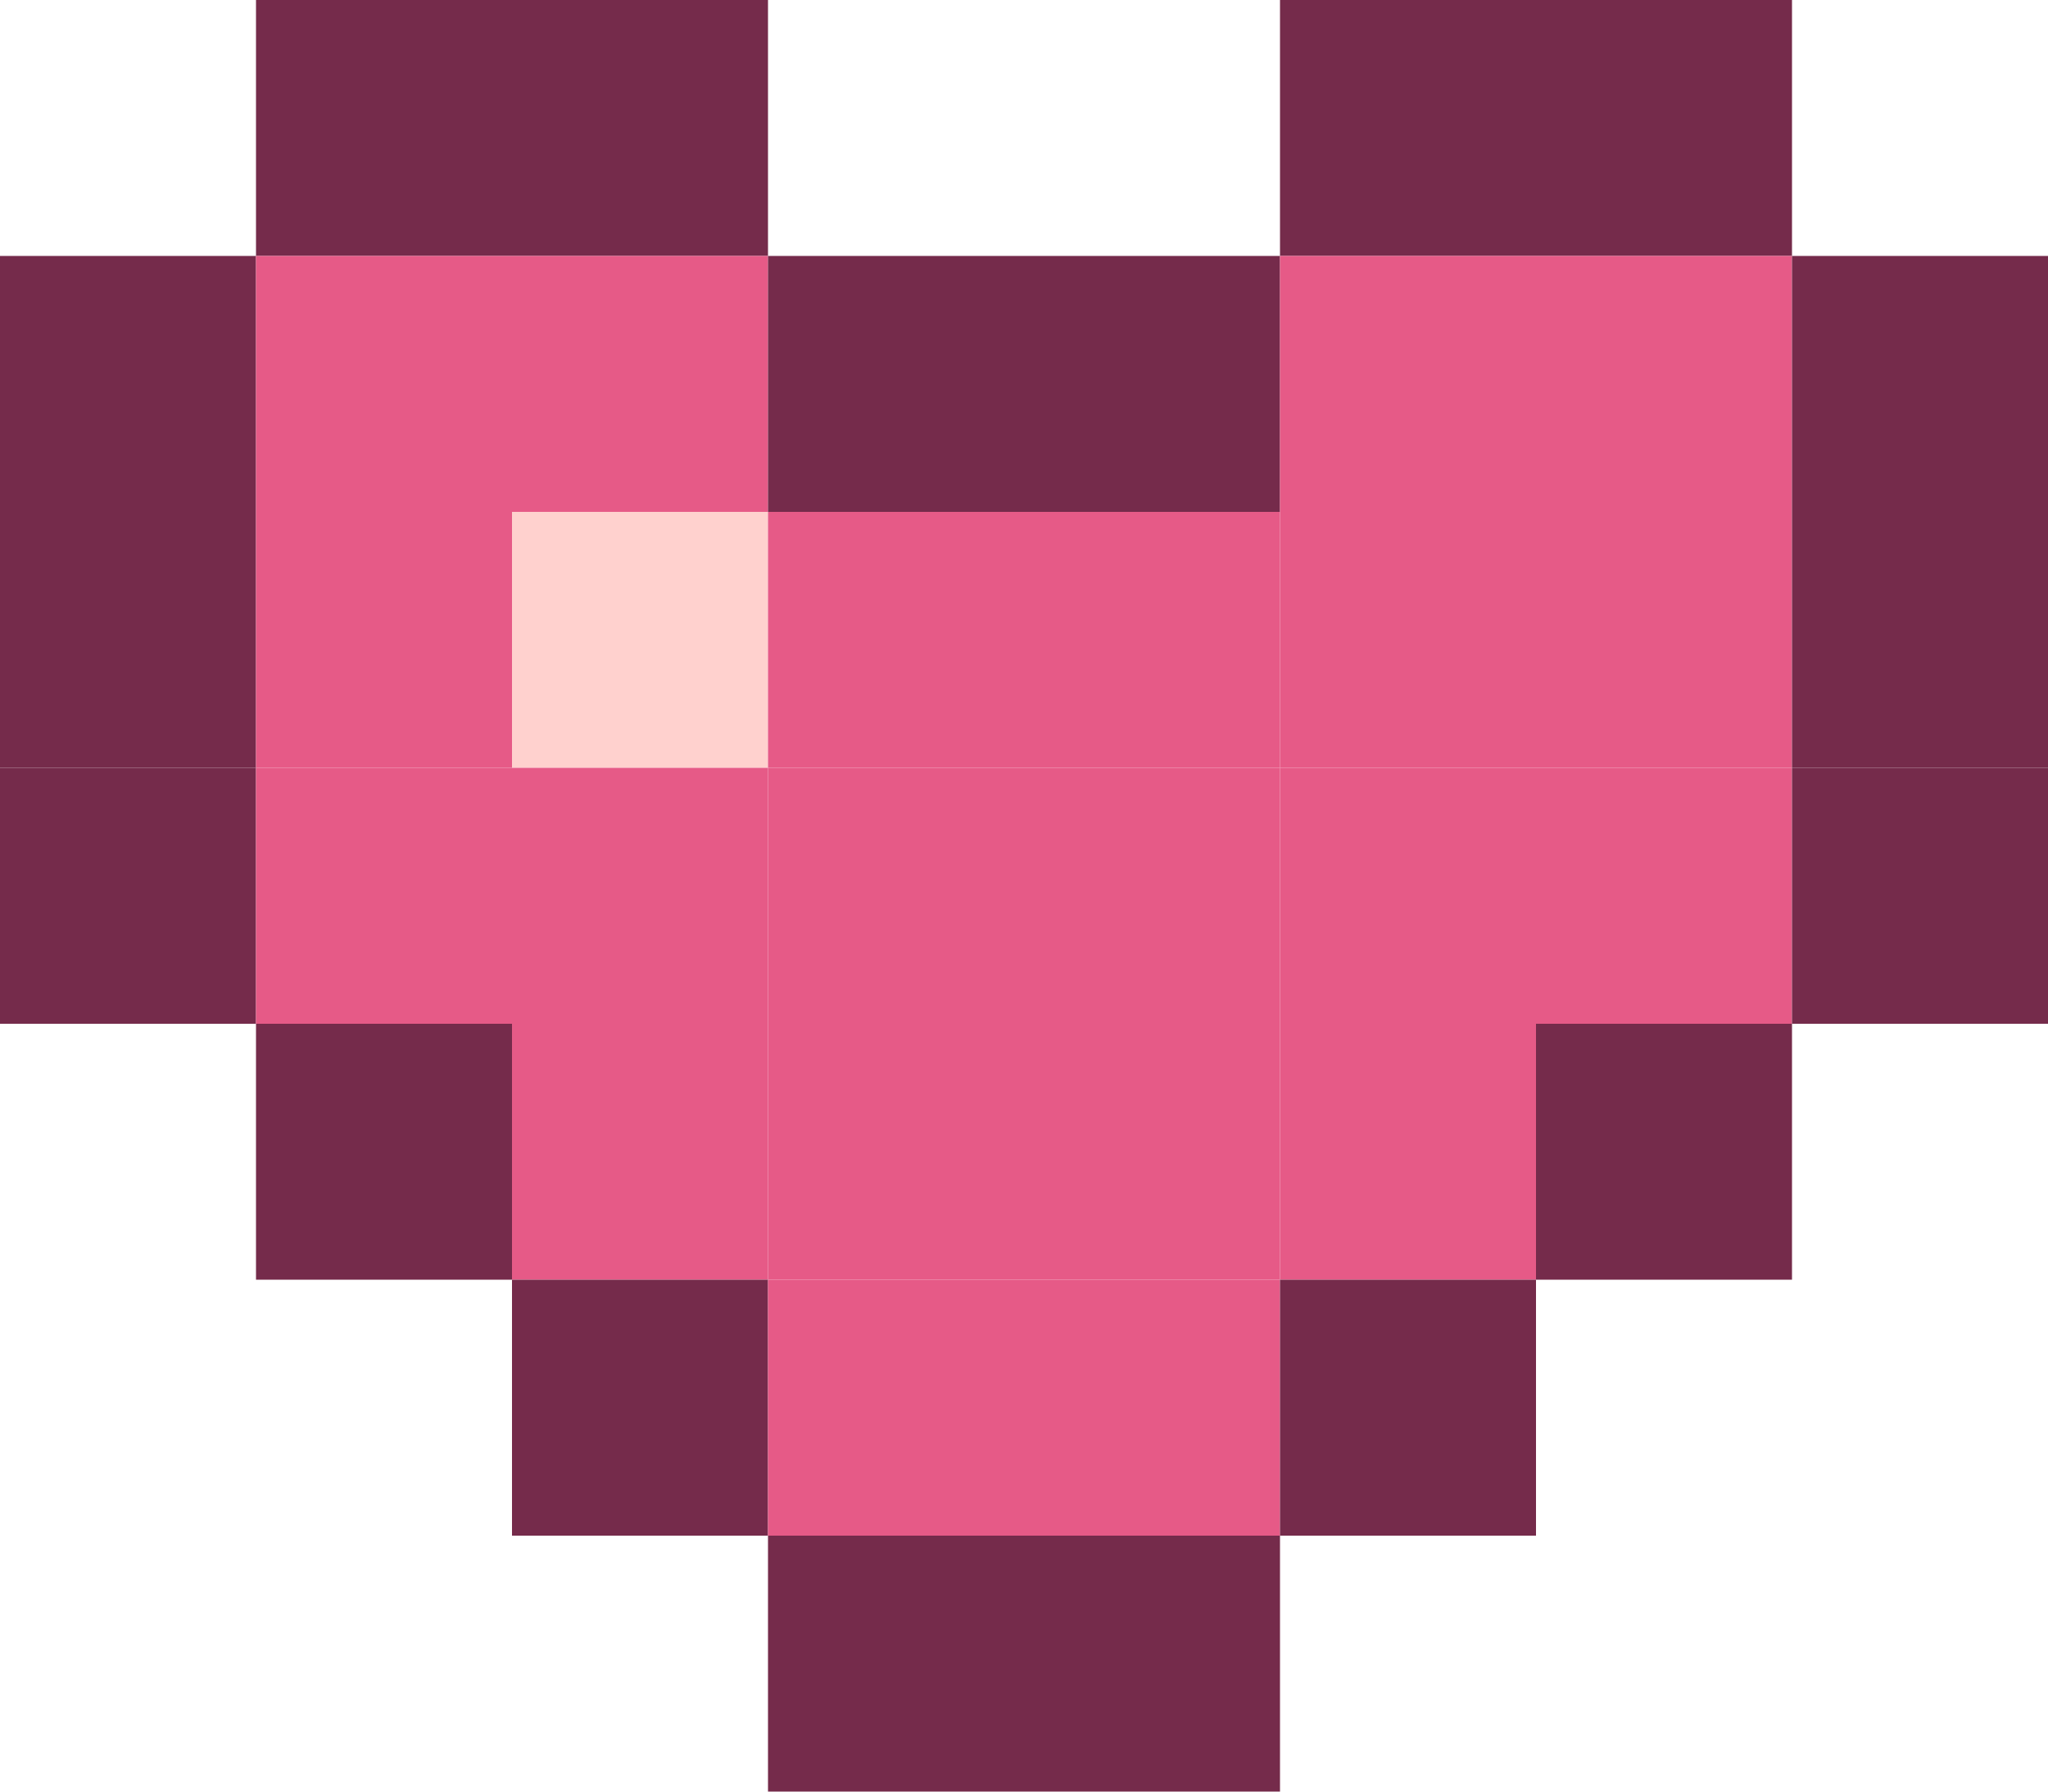
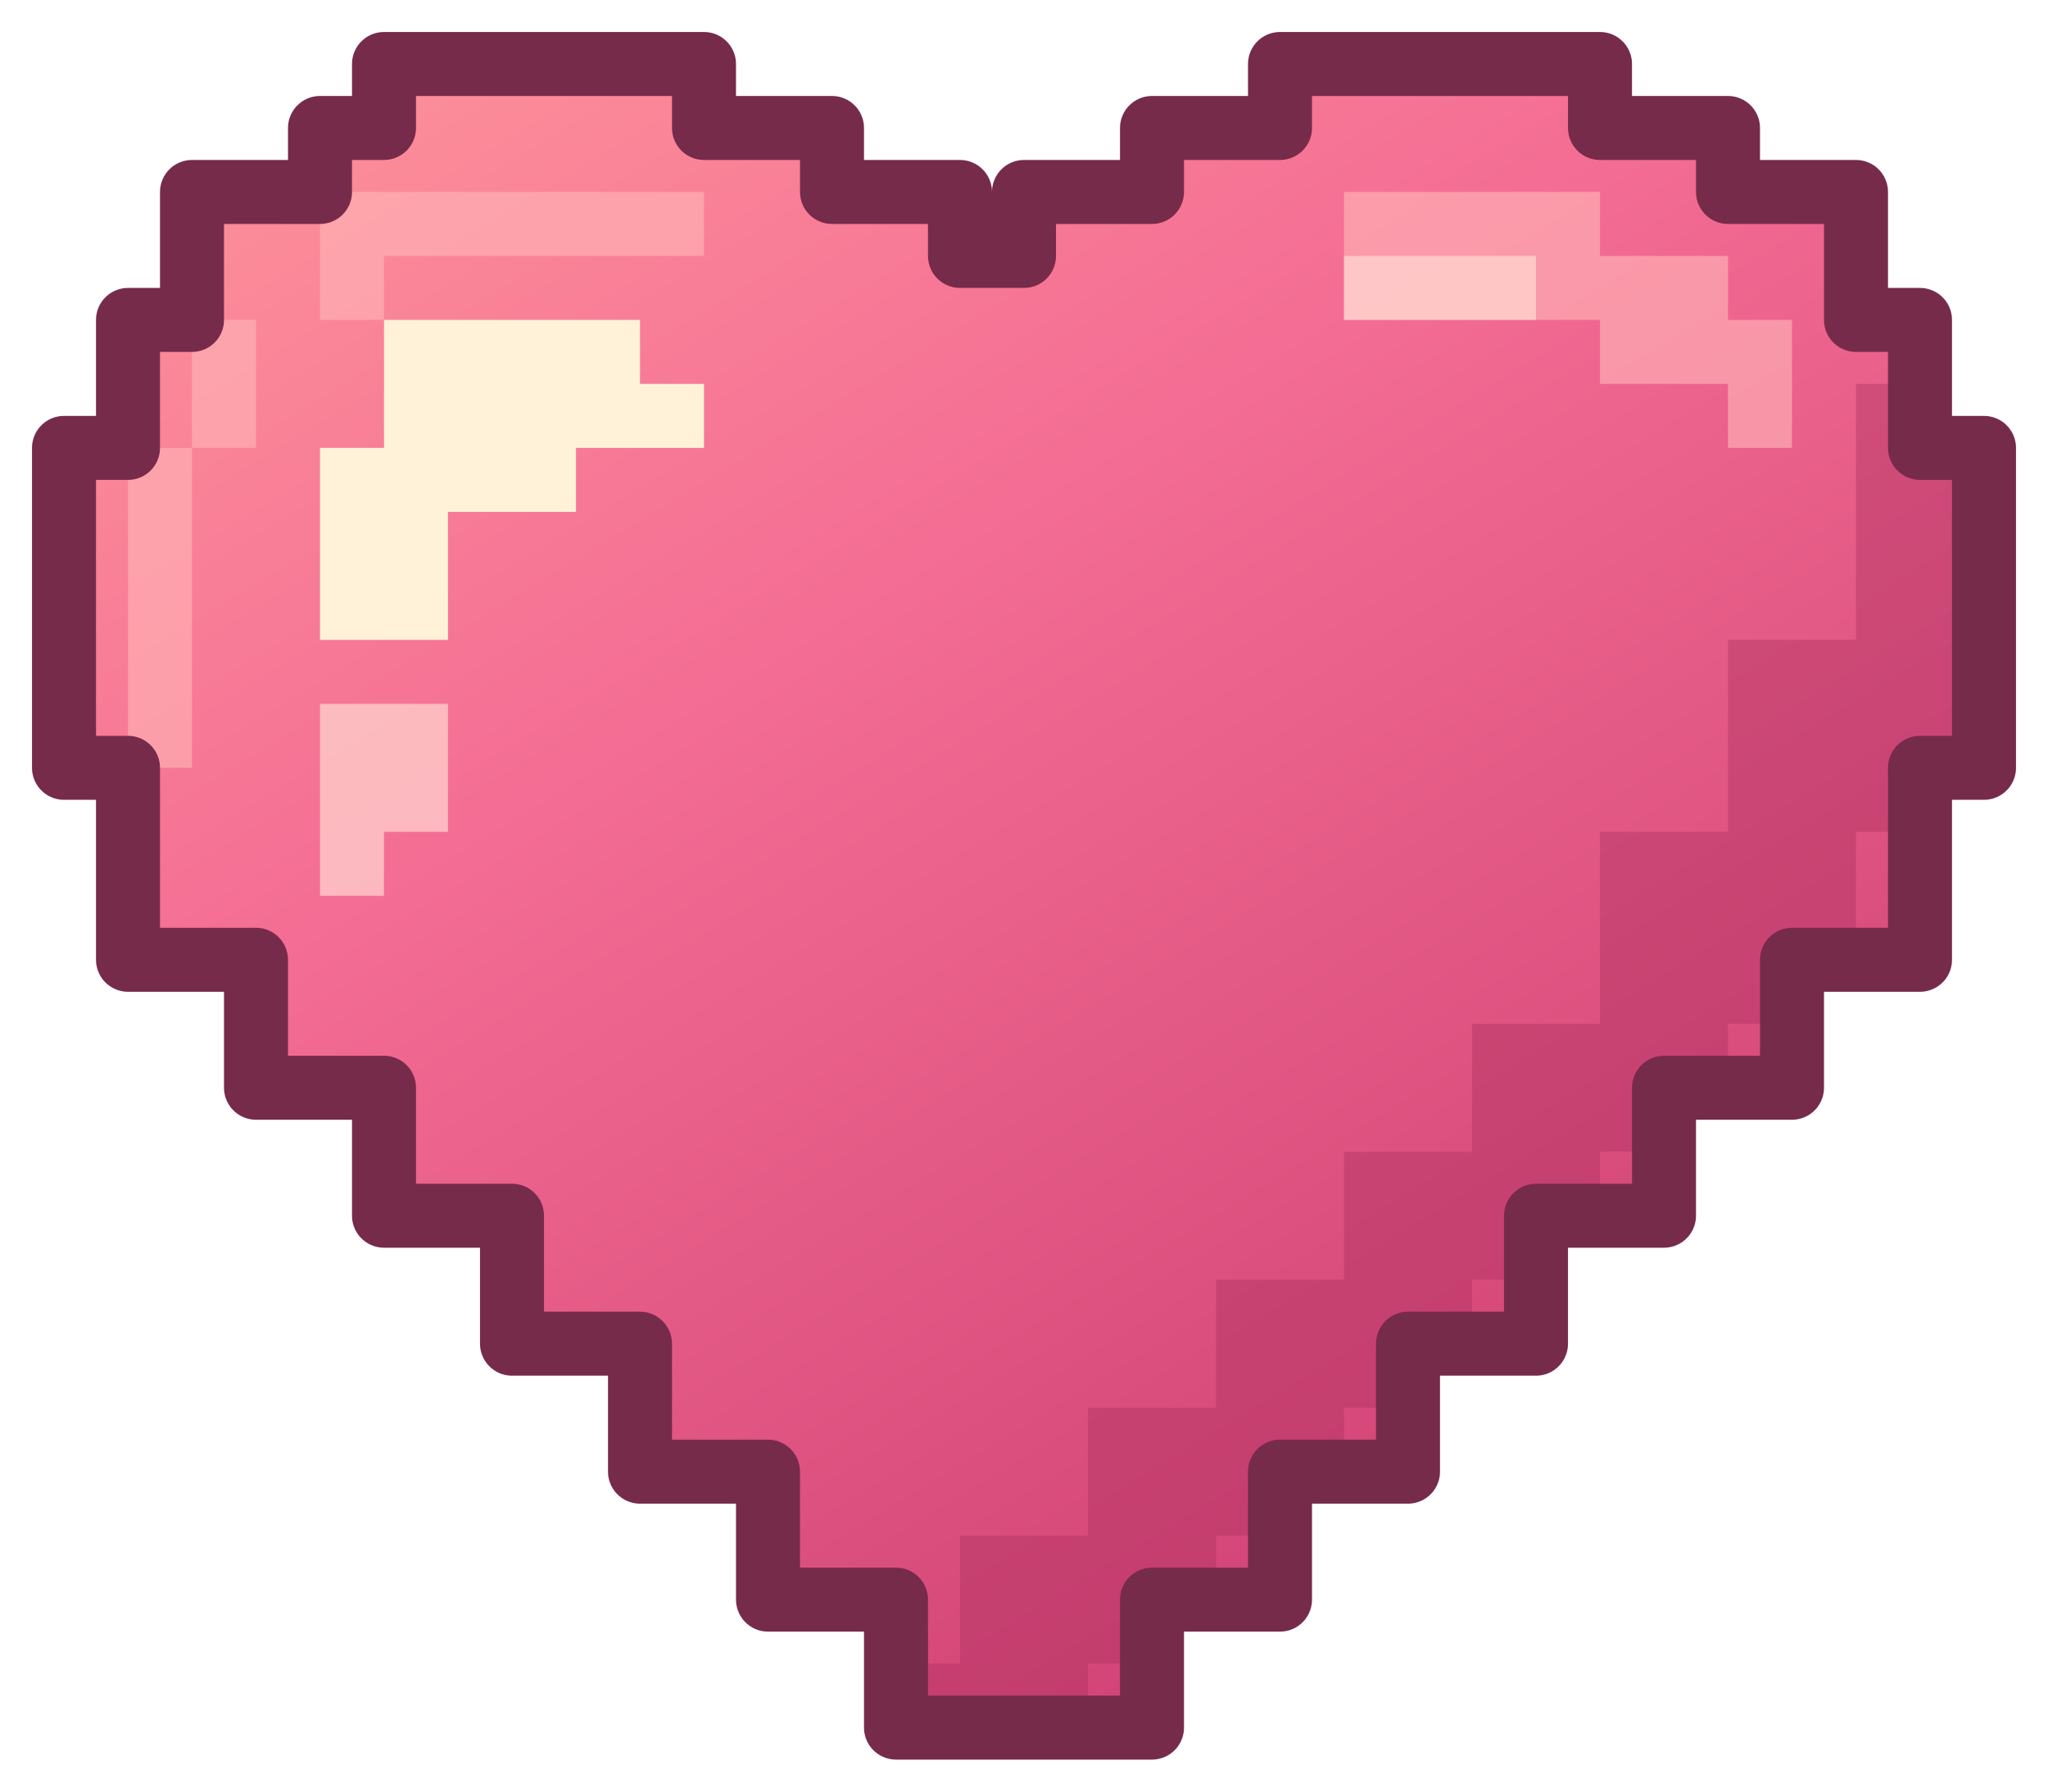
- <svg xmlns="http://www.w3.org/2000/svg" width="384" height="336" viewBox="0 0 32 28">
-   <rect x="4" y="0" width="4" height="4" fill="#752b4b" />
-   <rect x="8" y="0" width="4" height="4" fill="#752b4b" />
-   <rect x="20" y="0" width="4" height="4" fill="#752b4b" />
-   <rect x="24" y="0" width="4" height="4" fill="#752b4b" />
-   <rect x="0" y="4" width="4" height="4" fill="#752b4b" />
-   <rect x="4" y="4" width="4" height="4" fill="#e65a87" />
-   <rect x="8" y="4" width="4" height="4" fill="#e65a87" />
-   <rect x="12" y="4" width="4" height="4" fill="#752b4b" />
-   <rect x="16" y="4" width="4" height="4" fill="#752b4b" />
-   <rect x="20" y="4" width="4" height="4" fill="#e65a87" />
-   <rect x="24" y="4" width="4" height="4" fill="#e65a87" />
-   <rect x="28" y="4" width="4" height="4" fill="#752b4b" />
-   <rect x="0" y="8" width="4" height="4" fill="#752b4b" />
-   <rect x="4" y="8" width="4" height="4" fill="#e65a87" />
-   <rect x="8" y="8" width="4" height="4" fill="#ffd1ce" />
-   <rect x="12" y="8" width="4" height="4" fill="#e65a87" />
-   <rect x="16" y="8" width="4" height="4" fill="#e65a87" />
-   <rect x="20" y="8" width="4" height="4" fill="#e65a87" />
-   <rect x="24" y="8" width="4" height="4" fill="#e65a87" />
-   <rect x="28" y="8" width="4" height="4" fill="#752b4b" />
-   <rect x="0" y="12" width="4" height="4" fill="#752b4b" />
-   <rect x="4" y="12" width="4" height="4" fill="#e65a87" />
-   <rect x="8" y="12" width="4" height="4" fill="#e65a87" />
-   <rect x="12" y="12" width="4" height="4" fill="#e65a87" />
-   <rect x="16" y="12" width="4" height="4" fill="#e65a87" />
-   <rect x="20" y="12" width="4" height="4" fill="#e65a87" />
-   <rect x="24" y="12" width="4" height="4" fill="#e65a87" />
-   <rect x="28" y="12" width="4" height="4" fill="#752b4b" />
-   <rect x="4" y="16" width="4" height="4" fill="#752b4b" />
-   <rect x="8" y="16" width="4" height="4" fill="#e65a87" />
-   <rect x="12" y="16" width="4" height="4" fill="#e65a87" />
-   <rect x="16" y="16" width="4" height="4" fill="#e65a87" />
-   <rect x="20" y="16" width="4" height="4" fill="#e65a87" />
-   <rect x="24" y="16" width="4" height="4" fill="#752b4b" />
-   <rect x="8" y="20" width="4" height="4" fill="#752b4b" />
-   <rect x="12" y="20" width="4" height="4" fill="#e65a87" />
-   <rect x="16" y="20" width="4" height="4" fill="#e65a87" />
-   <rect x="20" y="20" width="4" height="4" fill="#752b4b" />
-   <rect x="12" y="24" width="4" height="4" fill="#752b4b" />
-   <rect x="16" y="24" width="4" height="4" fill="#752b4b" />
+ <svg xmlns="http://www.w3.org/2000/svg" width="384" height="336" viewBox="0 0 64 56">
+   <defs>
+     <linearGradient id="rose" x1="0" y1="0" x2="0.7" y2="1">
+       <stop offset="0" stop-color="#ff9b9b" />
+       <stop offset="0.42" stop-color="#f46d94" />
+       <stop offset="1" stop-color="#cb3c70" />
+     </linearGradient>
+     <clipPath id="heart">
+       <path d="M12 2H22V4H26V6H30V8H32V6H36V4H40V2H50V4H54V6H58V10H60V14H62V24H60V30H56V34H52V38H48V42H44V46H40V50H36V54H28V50H24V46H20V42H16V38H12V34H8V30H4V24H2V14H4V10H6V6H10V4H12Z" />
+     </clipPath>
+   </defs>
+   <g clip-path="url(#heart)">
+     <path fill="url(#rose)" d="M0 0H64V56H0Z" />
+     <path fill="#a92e5b" opacity="0.38" d="M58 12H62V26H58V32H54V36H50V40H46V44H42V48H38V52H34V56H26V52H30V48H34V44H38V40H42V36H46V32H50V26H54V20H58Z" />
+     <path fill="#ffb2b5" opacity="0.65" d="M10 6H22V8H12V10H8V14H6V24H4V14H6V10H10ZM42 6H50V8H54V10H56V14H54V12H50V10H42Z" />
+     <path fill="#fff2d9" d="M12 10H20V12H22V14H18V16H14V20H10V14H12Z" />
+     <path fill="#ffd9d1" opacity="0.7" d="M10 22H14V26H12V28H10ZM42 8H48V10H42Z" />
+   </g>
+   <path d="M12 2H22V4H26V6H30V8H32V6H36V4H40V2H50V4H54V6H58V10H60V14H62V24H60V30H56V34H52V38H48V42H44V46H40V50H36V54H28V50H24V46H20V42H16V38H12V34H8V30H4V24H2V14H4V10H6V6H10V4H12Z" fill="none" stroke="#762b4b" stroke-width="2" stroke-linejoin="round" />
</svg>
